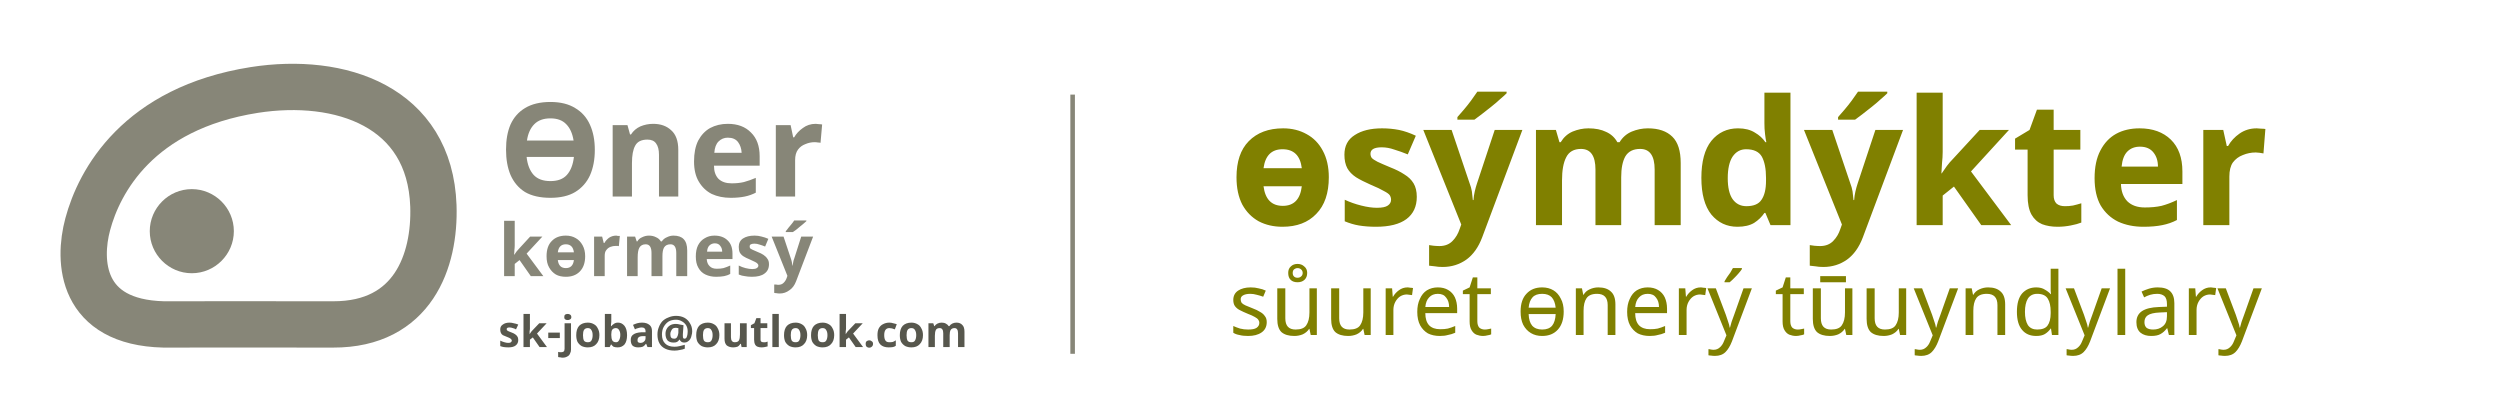
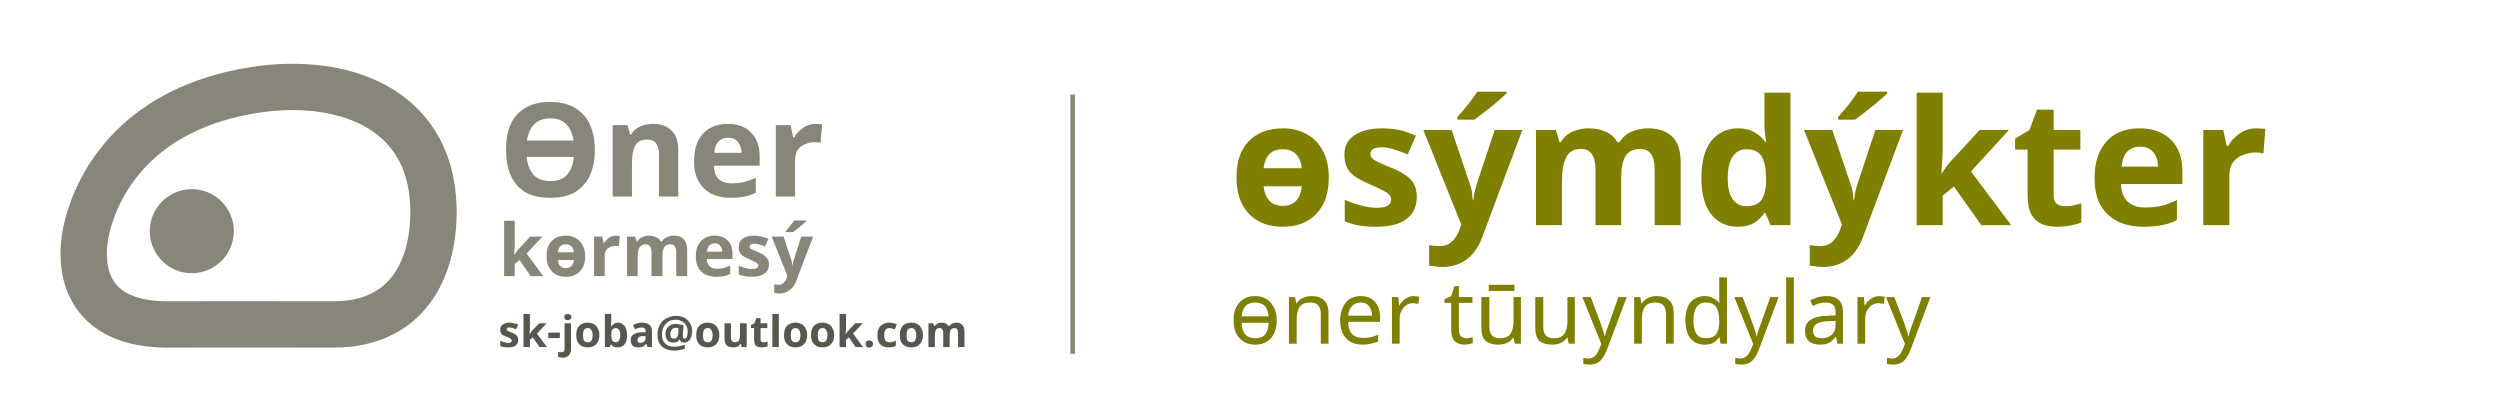
<svg xmlns="http://www.w3.org/2000/svg" width="459" height="76.358" viewBox="0 0 121.444 20.203" version="1.1" id="svg4436">
  <defs id="defs4433">
    <style type="text/css" id="style4624">
    .str0 {stroke:#6B470F;stroke-width:341.67;stroke-miterlimit:22.926}
    .fil0 {fill:none}
    .fil1 {fill:#6B470F}
   </style>
  </defs>
  <g id="layer1">
    <rect style="display:inline;fill:none;fill-opacity:1;stroke:none;stroke-width:1.487;stroke-miterlimit:4;stroke-dasharray:none;stroke-opacity:1" id="rect154481" width="121.444" height="20.203" x="0.234" y="0.234" />
    <path d="m 12.351,4.371 c -5.65,0.892 -7.533,4.441 -8.089,6.522 -0.486,1.804 -0.347,4.768 3.687,4.867 1.309,0 5.115,-0.008 8.237,0 3.876,0.008 4.956,-3.093 4.867,-5.759 -0.17,-4.842 -4.527,-6.283 -8.703,-5.63 z" style="display:inline;fill:none;stroke:#878678;stroke-width:2.25;stroke-linecap:butt;stroke-linejoin:miter;stroke-dasharray:none;stroke-opacity:1" id="path982-7" />
    <path d="m 7.275,11.23 c 0,-1.124 0.918,-2.043 2.042,-2.043 1.124,0 2.043,0.918 2.043,2.043 0,1.124 -0.918,2.043 -2.043,2.043 -1.124,0 -2.042,-0.918 -2.042,-2.043 z" style="display:inline;fill:#878678;fill-opacity:1;fill-rule:evenodd;stroke-width:1.058" id="path984-5" />
    <text xml:space="preserve" style="font-style:normal;font-variant:normal;font-weight:normal;font-stretch:normal;font-size:12.7px;line-height:0;font-family:sans-serif;-inkscape-font-specification:sans-serif;display:inline;fill:#878678;fill-opacity:1;stroke:none;stroke-width:1.058;stroke-miterlimit:4;stroke-dasharray:none" x="24.207" y="9.544" id="text2286">
      <tspan style="font-style:normal;font-variant:normal;font-weight:bold;font-stretch:normal;font-size:6.35px;line-height:0.7;font-family:sans-serif;-inkscape-font-specification:'sans-serif Bold';fill:#878678;fill-opacity:1;stroke-width:1.058;stroke-miterlimit:4;stroke-dasharray:none" id="tspan56229" x="24.207" y="9.544">Өner</tspan>
      <tspan style="font-style:normal;font-variant:normal;font-weight:bold;font-stretch:normal;font-size:3.528px;line-height:0.6;font-family:sans-serif;-inkscape-font-specification:'sans-serif Bold';fill:#878678;fill-opacity:1;stroke-width:1.058;stroke-miterlimit:4;stroke-dasharray:none" id="tspan28353" x="24.207" y="13.416">kөrmesý</tspan>
      <tspan x="24.207" y="16.857" style="font-style:normal;font-variant:normal;font-weight:bold;font-stretch:normal;font-size:2.117px;line-height:0.3;font-family:sans-serif;-inkscape-font-specification:'sans-serif Bold';opacity:0.216;fill:#57574d;fill-opacity:1;stroke-width:1.058;stroke-miterlimit:4;stroke-dasharray:none" id="tspan2257">sk-joba@outlook.com</tspan>
    </text>
    <g id="Layer1063-5" transform="matrix(0.2645833,0,0,0.2645833,29.53372,-60.20745)">
      <path d="m 95.111,341.114 v 9.6 h 9.6 v -9.6 z" style="fill:#6b470f;fill-rule:evenodd;stroke:#ffcb00;stroke-width:0.567;stroke-linecap:butt;stroke-linejoin:miter;stroke-dasharray:none" id="path1115-0" />
      <path d="m 95.111,328.514 v 9.6 h 9.6 v -9.6 z" style="fill:#c6b93a;fill-rule:evenodd;stroke:#ffec00;stroke-width:0.567;stroke-linecap:butt;stroke-linejoin:miter;stroke-dasharray:none" id="path1117-8" />
      <path d="m 95.111,365.998 v 9.6 h 9.6 v -9.6 z" style="fill:#b1ad81;fill-rule:evenodd;stroke:#ffcb00;stroke-width:0.567;stroke-linecap:butt;stroke-linejoin:miter;stroke-dasharray:none" id="path1119-0" />
      <path d="m 95.111,353.665 v 9.6 h 9.6 v -9.6 z" style="fill:#878678;fill-rule:evenodd;stroke:#ffcb00;stroke-width:0.567;stroke-linecap:butt;stroke-linejoin:miter;stroke-dasharray:none" id="path1121-4" />
      <path d="m 95.007,316.666 v 9.6 h 9.6 v -9.6 z" style="fill:#57574d;fill-rule:evenodd;stroke:#ffcb00;stroke-width:0.567;stroke-linecap:butt;stroke-linejoin:miter;stroke-dasharray:none" id="path1123-1" />
    </g>
-     <text xml:space="preserve" style="font-style:normal;font-variant:normal;font-weight:normal;font-stretch:normal;font-size:12.7px;line-height:0.4;font-family:sans-serif;-inkscape-font-specification:sans-serif;display:inline;fill:#878678;fill-opacity:1;stroke:none;stroke-width:1.058;stroke-miterlimit:4;stroke-dasharray:none" x="59.693" y="10.939" id="text2286-8">
-       <tspan id="tspan21764-5" x="59.693" y="10.939" style="font-style:normal;font-variant:normal;font-weight:bold;font-stretch:normal;font-size:8.467px;font-family:sans-serif;-inkscape-font-specification:'sans-serif Bold';fill:#808000;fill-opacity:1;stroke-width:1.058;stroke-miterlimit:4;stroke-dasharray:none">өsýmdýkter</tspan>
-       <tspan x="59.693" y="16.272" style="font-style:normal;font-variant:normal;font-weight:normal;font-stretch:normal;font-size:4.233px;font-family:sans-serif;-inkscape-font-specification:sans-serif;fill:#808000;fill-opacity:1;stroke-width:1.058;stroke-miterlimit:4;stroke-dasharray:none" id="tspan73232-0">sůuret өnerý tūuyndylary</tspan>
+     <text xml:space="preserve" style="font-style:normal;font-variant:normal;font-weight:normal;font-stretch:normal;font-size:12.7px;line-height:0;font-family:sans-serif;-inkscape-font-specification:sans-serif;display:inline;fill:#878678;fill-opacity:1;stroke:none;stroke-width:1.058;stroke-miterlimit:4;stroke-dasharray:none" x="59.693" y="10.939" id="text2286-8">
+       <tspan style="font-style:normal;font-variant:normal;font-weight:bold;font-stretch:normal;font-size:8.467px;line-height:1.1;font-family:sans-serif;-inkscape-font-specification:'sans-serif Bold';fill:#808000;fill-opacity:1;stroke-width:1.058;stroke-miterlimit:4;stroke-dasharray:none" id="tspan5301" x="59.693" y="10.939">өsýmdýkter</tspan>
+       <tspan x="59.693" y="16.696" style="font-style:normal;font-variant:normal;font-weight:normal;font-stretch:normal;font-size:4.233px;line-height:0.4;font-family:sans-serif;-inkscape-font-specification:sans-serif;fill:#808000;fill-opacity:1;stroke-width:1.058;stroke-miterlimit:4;stroke-dasharray:none" id="tspan73232-0">өner tūuyndylary</tspan>
    </text>
    <path style="fill:none;stroke:#878678;stroke-width:0.222px;stroke-linecap:butt;stroke-linejoin:miter;stroke-opacity:1" d="m 52.106,4.597 c 0,12.459 0,12.589 0,12.589" id="path111900" />
  </g>
</svg>
